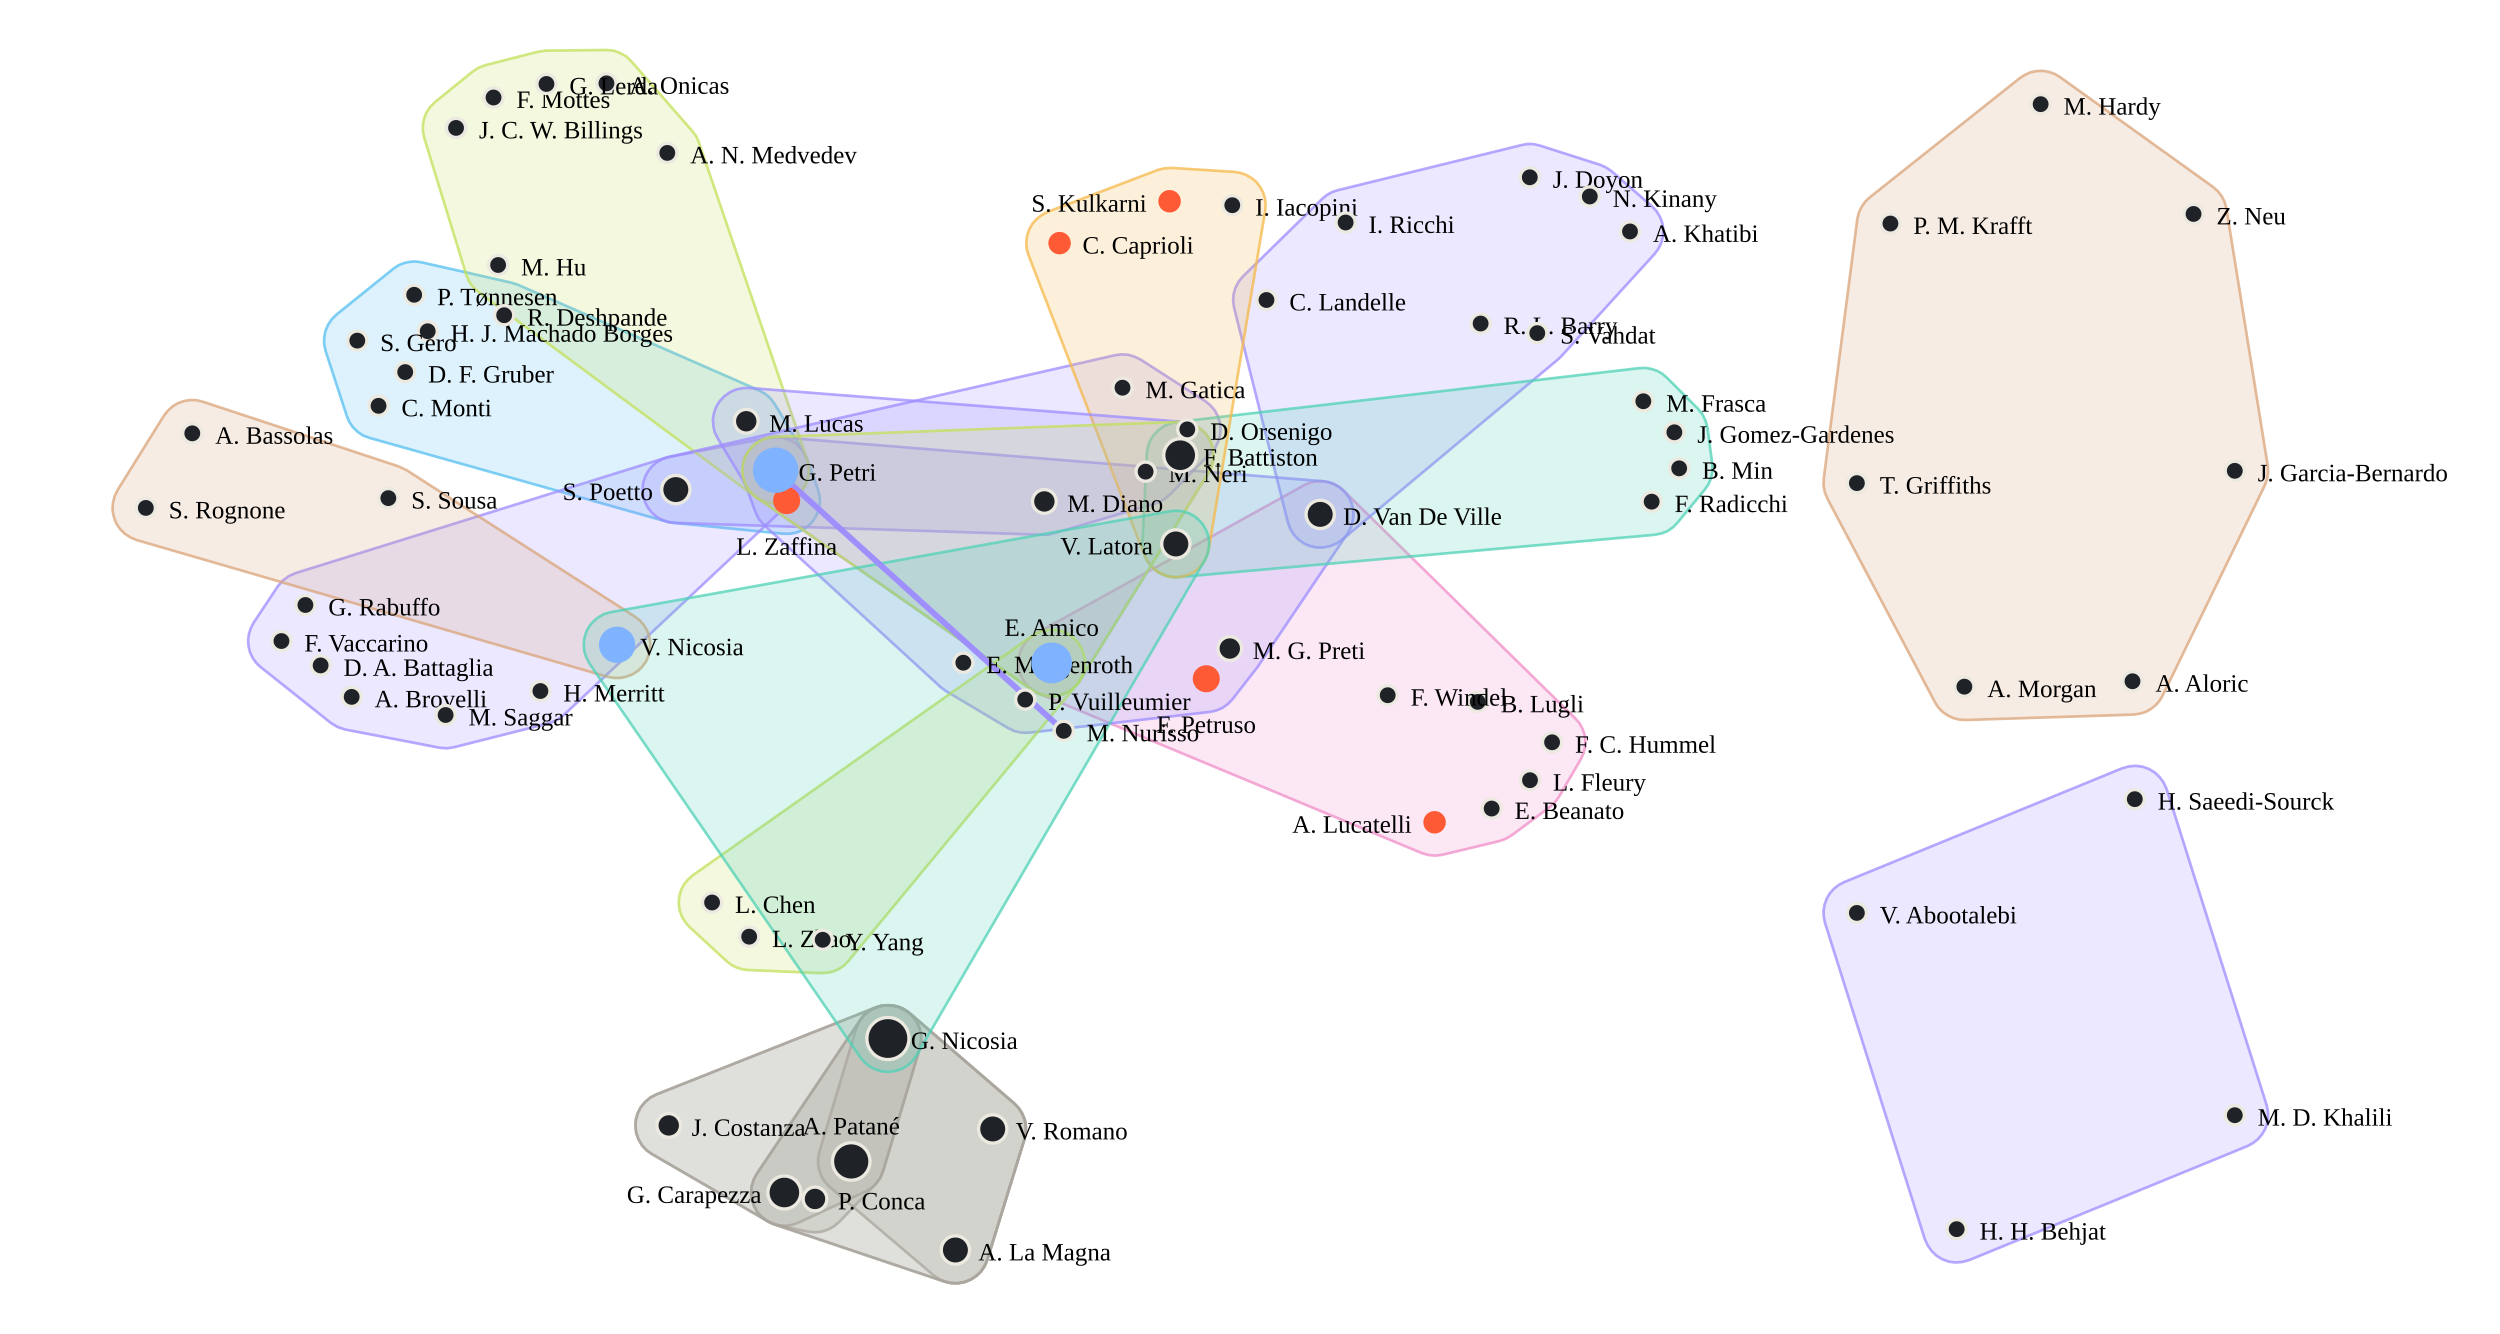
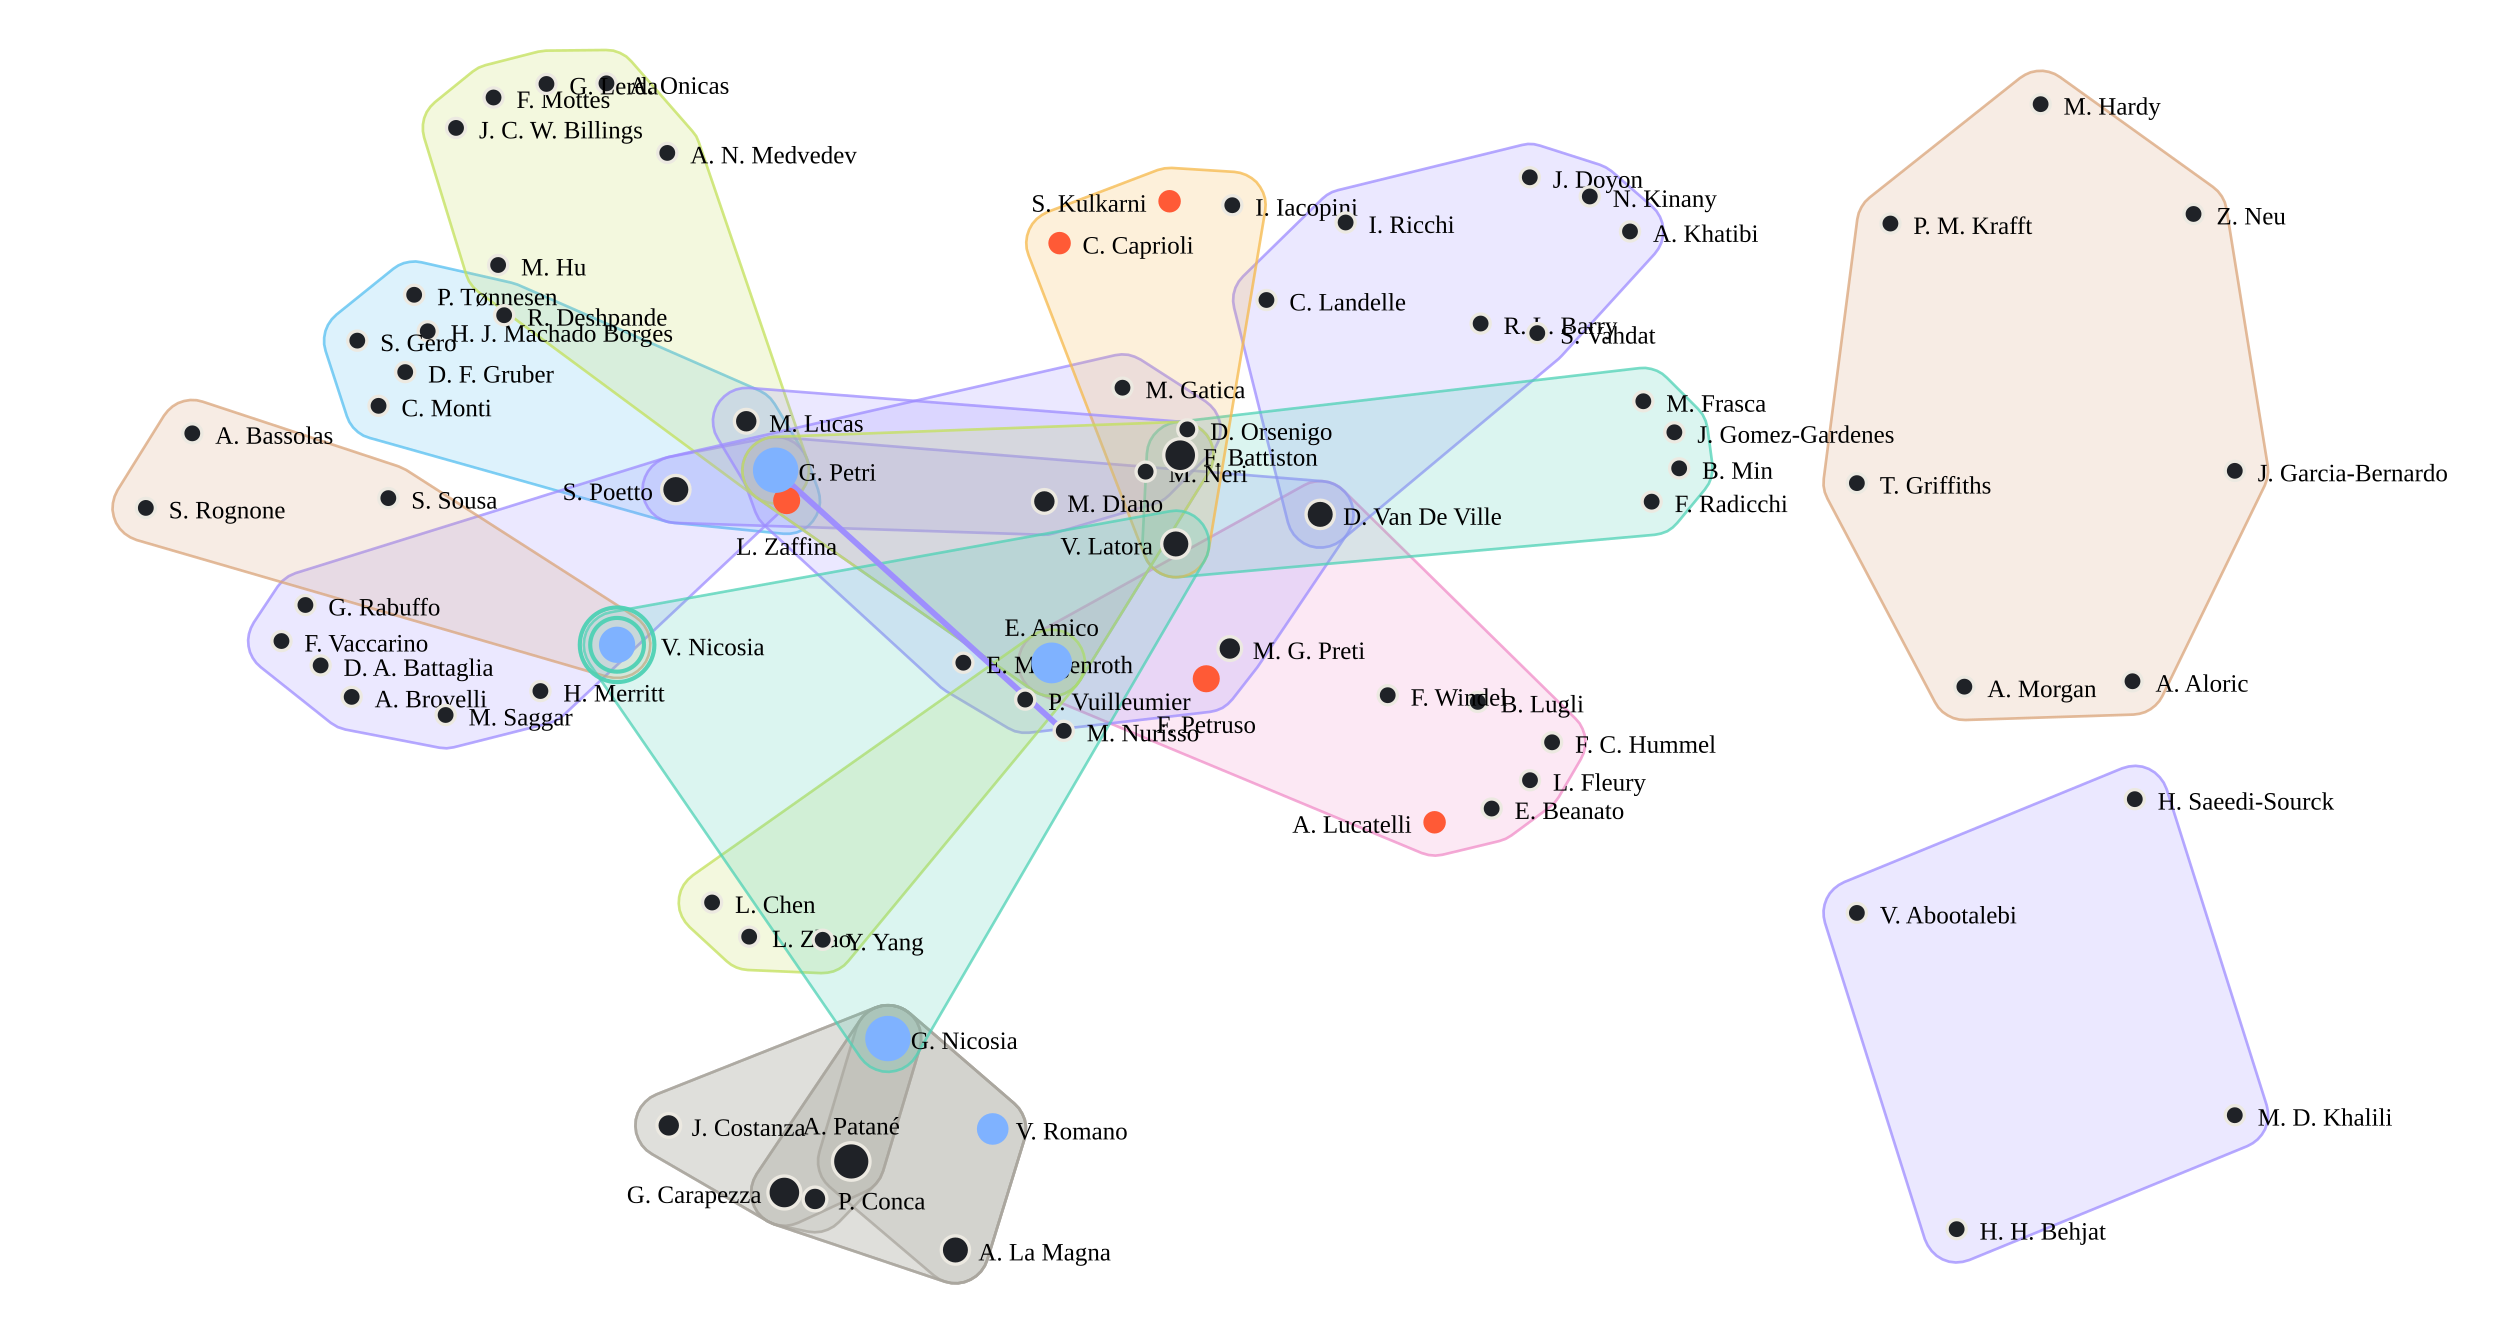
<svg class="hg" viewBox="0 0 1200 640" role="group" aria-label="Co-authorship hypergraph" focusable="false">
  <path class="hg-edge" data-w="0" d="M202.3 125.9 L199.5 125.5 L196.6 125.7 L193.8 126.3 L191.2 127.4 L188.8 129.0 L161.5 151.0 L159.2 153.3 L157.4 156.0 L156.2 158.9 L155.6 162.1 L155.6 165.3 L156.3 168.5 L166.5 199.8 L167.7 202.6 L169.5 205.2 L171.8 207.4 L174.4 209.1 L177.4 210.2 L320.1 250.4 L322.8 250.9 L376.0 256.2 L379.2 256.2 L382.4 255.6 L385.4 254.3 L388.0 252.5 L390.2 250.1 L391.9 247.4 L393.1 244.4 L393.6 241.2 L393.4 238.0 L392.6 234.8 L387.3 220.2 L386.0 217.5 L371.9 194.0 L369.9 191.3 L367.5 189.2 L364.6 187.5 L248.4 136.6 L245.5 135.7 L202.3 125.9 Z" fill="#55BFF0" fill-opacity="0.2" stroke="#55BFF0" stroke-opacity="0.75" stroke-width="1.3" stroke-linejoin="round" />
  <path class="hg-edge" data-w="1" d="M644.9 235.5 L642.7 233.6 L640.1 232.2 L637.3 231.3 L634.4 230.9 L631.5 231.1 L628.6 231.7 L626.0 232.9 L497.1 304.2 L494.4 306.1 L492.1 308.4 L490.4 311.2 L489.3 314.2 L488.8 317.5 L489.0 320.7 L489.8 323.9 L491.3 326.8 L493.3 329.3 L495.8 331.4 L498.7 333.0 L682.5 409.5 L685.7 410.4 L689.0 410.7 L692.3 410.3 L719.7 403.7 L722.8 402.6 L725.5 401.0 L743.9 387.4 L746.3 385.2 L748.2 382.6 L758.8 364.4 L760.1 361.6 L760.8 358.7 L761.0 355.7 L760.6 352.7 L759.6 349.8 L758.2 347.2 L756.2 344.9 L644.9 235.5 Z" fill="#F08DC8" fill-opacity="0.2" stroke="#F08DC8" stroke-opacity="0.75" stroke-width="1.3" stroke-linejoin="round" />
  <path class="hg-edge" data-w="2" d="M373.6 209.8 L370.4 209.8 L367.3 210.5 L364.4 211.8 L361.8 213.7 L359.6 216.0 L357.9 218.7 L356.8 221.7 L356.3 224.9 L356.5 228.1 L357.3 231.2 L362.6 245.8 L364.3 249.2 L366.8 252.1 L451.6 329.9 L454.2 331.8 L483.9 349.5 L487.1 351.0 L490.5 351.7 L493.9 351.7 L580.8 341.7 L583.9 341.0 L586.8 339.8 L589.4 337.9 L591.6 335.6 L602.9 321.1 L603.6 320.2 L647.0 255.8 L648.4 253.2 L649.3 250.3 L649.7 247.3 L649.5 244.3 L648.7 241.4 L647.4 238.6 L645.6 236.2 L643.4 234.2 L640.8 232.6 L638.0 231.5 L635.0 231.0 L373.6 209.8 Z" fill="#9D8CFF" fill-opacity="0.2" stroke="#9D8CFF" stroke-opacity="0.75" stroke-width="1.3" stroke-linejoin="round" />
  <path class="hg-edge" data-w="3" d="M739.2 69.9 L736.3 69.2 L733.4 69.1 L730.5 69.6 L642.1 91.3 L639.4 92.2 L636.9 93.6 L634.7 95.4 L596.7 132.6 L594.6 135.1 L593.0 138.1 L592.1 141.3 L591.9 144.6 L592.4 147.9 L618.2 250.8 L619.3 253.8 L621.0 256.6 L623.2 258.9 L625.8 260.8 L628.7 262.1 L631.9 262.8 L635.1 262.8 L638.3 262.2 L641.3 261.0 L644.0 259.2 L748.2 172.2 L749.7 170.7 L794.2 121.9 L796.1 119.3 L797.5 116.4 L798.2 113.4 L798.4 110.2 L797.9 107.0 L796.8 104.1 L795.1 101.3 L792.9 99.0 L773.6 82.2 L770.9 80.4 L768.0 79.1 L739.2 69.9 Z" fill="#9D8CFF" fill-opacity="0.2" stroke="#9D8CFF" stroke-opacity="0.75" stroke-width="1.3" stroke-linejoin="round" />
  <path class="hg-edge" data-w="4" d="M383.3 237.4 L385.3 235.0 L386.9 232.2 L387.9 229.2 L388.3 226.1 L388.1 222.9 L387.2 219.9 L385.8 217.0 L383.8 214.6 L381.4 212.5 L378.6 211.0 L375.6 210.0 L372.4 209.7 L369.3 210.0 L321.4 219.3 L319.6 219.7 L141.8 275.1 L138.5 276.6 L135.6 278.8 L133.3 281.5 L121.8 298.8 L120.4 301.5 L119.5 304.3 L119.1 307.2 L119.3 310.2 L120.0 313.1 L121.3 315.8 L123.0 318.2 L125.1 320.2 L158.8 347.0 L162.1 349.0 L165.8 350.2 L210.9 358.9 L214.4 359.2 L217.8 358.7 L263.3 347.2 L265.9 346.3 L268.2 345.0 L270.4 343.4 L383.3 237.4 Z" fill="#9D8CFF" fill-opacity="0.2" stroke="#9D8CFF" stroke-opacity="0.75" stroke-width="1.3" stroke-linejoin="round" />
  <path class="hg-edge" data-w="5" d="M988.8 37.0 L986.3 35.5 L983.5 34.5 L980.6 34.0 L977.6 34.1 L974.7 34.7 L972.0 35.9 L969.5 37.5 L897.4 94.8 L895.2 96.9 L893.5 99.4 L892.2 102.2 L891.5 105.2 L875.4 229.8 L875.3 233.1 L875.9 236.3 L877.2 239.4 L928.8 337.1 L930.4 339.6 L932.4 341.7 L934.9 343.4 L937.6 344.7 L940.4 345.4 L943.4 345.6 L1024.1 343.0 L1027.0 342.6 L1029.7 341.8 L1032.3 340.4 L1034.6 338.6 L1036.5 336.5 L1038.0 334.0 L1087.1 233.0 L1088.2 229.9 L1088.7 226.7 L1088.5 223.5 L1068.7 100.2 L1067.9 97.1 L1066.5 94.3 L1064.6 91.8 L1062.2 89.7 L988.8 37.0 Z" fill="#D9A47A" fill-opacity="0.2" stroke="#D9A47A" stroke-opacity="0.75" stroke-width="1.3" stroke-linejoin="round" />
  <path class="hg-edge" data-w="6" d="M303.1 29.5 L300.6 27.1 L297.6 25.4 L294.4 24.3 L290.9 24.0 L262.1 24.3 L258.3 24.8 L232.9 31.3 L229.7 32.5 L226.8 34.4 L208.8 49.0 L206.6 51.2 L204.8 53.8 L203.6 56.7 L203.0 59.8 L203.0 63.0 L203.6 66.1 L223.8 131.9 L225.1 135.0 L227.1 137.8 L229.6 140.1 L362.8 238.6 L365.5 240.2 L368.4 241.2 L371.5 241.7 L374.6 241.5 L377.6 240.8 L380.4 239.5 L383.0 237.6 L385.1 235.3 L386.7 232.7 L387.8 229.8 L388.3 226.7 L388.2 223.6 L387.4 220.5 L335.4 68.2 L334.2 65.4 L332.3 62.9 L303.1 29.5 Z" fill="#C3E05A" fill-opacity="0.2" stroke="#C3E05A" stroke-opacity="0.75" stroke-width="1.3" stroke-linejoin="round" />
  <path class="hg-edge" data-w="7" d="M547.5 172.6 L544.6 171.2 L541.6 170.3 L538.4 170.1 L535.2 170.5 L320.8 219.4 L317.9 220.4 L315.2 221.9 L312.9 223.9 L311.0 226.3 L309.6 229.0 L308.7 231.9 L308.4 235.0 L308.7 238.1 L309.6 241.0 L311.0 243.7 L312.9 246.1 L315.2 248.1 L317.9 249.6 L320.8 250.6 L323.9 251.0 L500.8 256.7 L503.3 256.6 L505.8 256.0 L554.4 241.7 L556.9 240.8 L559.2 239.4 L561.3 237.6 L581.3 217.3 L583.3 214.9 L584.7 212.1 L585.6 209.1 L585.9 205.9 L585.6 202.8 L584.6 199.8 L583.1 197.0 L581.0 194.6 L578.6 192.6 L547.5 172.6 Z" fill="#9D8CFF" fill-opacity="0.2" stroke="#9D8CFF" stroke-opacity="0.75" stroke-width="1.3" stroke-linejoin="round" />
  <path class="hg-edge" data-w="8" d="M800.1 181.3 L797.9 179.4 L795.4 178.0 L792.7 177.1 L789.8 176.6 L786.9 176.7 L564.6 202.6 L561.5 203.3 L558.6 204.6 L556.0 206.5 L553.8 208.8 L552.1 211.5 L551.0 214.5 L550.5 217.7 L548.4 260.3 L548.6 263.3 L549.3 266.3 L550.5 269.1 L552.3 271.5 L554.5 273.6 L557.0 275.3 L559.8 276.4 L562.8 277.0 L565.8 277.0 L794.2 256.7 L797.3 256.1 L800.3 255.0 L802.9 253.2 L805.1 251.0 L818.3 235.0 L820.2 232.2 L821.4 229.2 L822.0 226.0 L821.9 222.7 L819.6 205.4 L818.7 202.0 L817.2 198.9 L815.0 196.2 L800.1 181.3 Z" fill="#4FD1B5" fill-opacity="0.2" stroke="#4FD1B5" stroke-opacity="0.75" stroke-width="1.3" stroke-linejoin="round" />
  <path class="hg-edge" data-w="9" d="M436.7 486.4 L434.2 484.6 L431.5 483.4 L428.6 482.7 L425.6 482.5 L422.6 482.9 L419.7 483.9 L417.1 485.3 L414.8 487.2 L412.9 489.6 L363.2 563.5 L361.7 566.4 L360.8 569.5 L360.5 572.7 L360.9 576.0 L362.0 579.1 L363.6 581.9 L365.8 584.3 L368.4 586.2 L371.4 587.6 L453.5 615.2 L456.6 615.9 L459.8 616.0 L462.9 615.4 L465.9 614.2 L468.6 612.5 L470.9 610.3 L472.7 607.6 L473.9 604.7 L491.8 546.6 L492.4 543.6 L492.4 540.5 L491.9 537.5 L490.7 534.6 L489.1 532.0 L487.0 529.8 L436.7 486.4 Z" fill="#A9A69E" fill-opacity="0.2" stroke="#A9A69E" stroke-opacity="0.75" stroke-width="1.3" stroke-linejoin="round" />
  <path class="hg-edge" data-w="10" d="M562.4 80.6 L559.0 80.8 L555.7 81.6 L502.9 101.7 L500.1 103.2 L497.6 105.1 L495.5 107.5 L494.0 110.2 L493.0 113.2 L492.6 116.3 L492.8 119.4 L493.7 122.5 L549.5 266.9 L550.9 269.7 L552.9 272.2 L555.4 274.3 L558.2 275.8 L561.2 276.8 L564.4 277.1 L567.6 276.8 L570.7 275.8 L573.5 274.3 L575.9 272.2 L577.9 269.7 L579.3 266.8 L580.2 263.7 L607.3 101.1 L607.5 98.2 L607.2 95.2 L606.3 92.4 L604.9 89.8 L603.1 87.4 L600.8 85.5 L598.2 84.0 L595.4 83.0 L592.5 82.5 L562.4 80.6 Z" fill="#F5B84A" fill-opacity="0.2" stroke="#F5B84A" stroke-opacity="0.75" stroke-width="1.3" stroke-linejoin="round" />
  <path class="hg-edge" data-w="11" d="M441.5 503.1 L442.1 499.9 L442.1 496.6 L441.4 493.5 L440.1 490.5 L438.2 487.9 L435.8 485.7 L433.0 484.0 L429.9 482.9 L426.7 482.5 L423.4 482.7 L420.3 483.6 L315.1 525.3 L312.2 526.8 L309.7 528.9 L307.6 531.4 L306.1 534.3 L305.2 537.4 L305.0 540.6 L305.4 543.9 L306.5 546.9 L308.1 549.7 L310.3 552.1 L313.0 554.0 L368.5 586.2 L370.8 587.3 L373.2 588.1 L387.9 591.2 L391.1 591.5 L394.3 591.2 L397.4 590.2 L400.2 588.7 L402.7 586.6 L420.1 568.6 L422.4 565.6 L423.9 562.1 L441.5 503.1 Z" fill="#A9A69E" fill-opacity="0.2" stroke="#A9A69E" stroke-opacity="0.75" stroke-width="1.3" stroke-linejoin="round" />
  <path class="hg-edge" data-w="12" d="M436.7 486.4 L434.2 484.6 L431.5 483.4 L428.6 482.7 L425.6 482.5 L422.6 482.9 L419.7 483.9 L417.1 485.3 L414.8 487.2 L412.9 489.6 L363.2 563.5 L361.7 566.4 L360.8 569.5 L360.5 572.7 L360.9 576.0 L362.0 579.1 L363.6 581.9 L365.8 584.3 L368.4 586.2 L371.4 587.6 L453.5 615.2 L456.6 615.9 L459.8 616.0 L462.9 615.4 L465.9 614.2 L468.6 612.5 L470.9 610.3 L472.7 607.6 L473.9 604.7 L491.8 546.6 L492.4 543.6 L492.4 540.5 L491.9 537.5 L490.7 534.6 L489.1 532.0 L487.0 529.8 L436.7 486.4 Z" fill="#A9A69E" fill-opacity="0.2" stroke="#A9A69E" stroke-opacity="0.75" stroke-width="1.3" stroke-linejoin="round" />
  <path class="hg-edge" data-w="13" d="M1040.0 378.8 L1038.6 375.7 L1036.7 373.1 L1034.3 370.8 L1031.5 369.1 L1028.4 368.0 L1025.1 367.6 L1021.8 367.9 L1018.6 368.8 L885.2 423.4 L882.6 424.8 L880.3 426.6 L878.3 428.8 L876.8 431.4 L875.8 434.2 L875.3 437.1 L875.4 440.1 L876.0 443.0 L923.9 594.8 L925.3 597.8 L927.2 600.5 L929.6 602.8 L932.4 604.5 L935.5 605.6 L938.8 606.0 L942.1 605.7 L945.3 604.8 L1078.8 550.1 L1081.4 548.7 L1083.7 546.9 L1085.7 544.6 L1087.2 542.1 L1088.2 539.3 L1088.7 536.3 L1088.6 533.4 L1088.0 530.5 L1040.0 378.8 Z" fill="#9D8CFF" fill-opacity="0.2" stroke="#9D8CFF" stroke-opacity="0.75" stroke-width="1.3" stroke-linejoin="round" />
  <path class="hg-edge" data-w="14" d="M359.4 186.2 L356.3 186.3 L353.2 187.0 L350.3 188.3 L347.7 190.2 L345.5 192.5 L343.8 195.2 L342.7 198.2 L342.2 201.3 L342.4 204.5 L343.1 207.6 L344.5 210.4 L358.6 233.9 L360.6 236.6 L363.1 238.8 L495.6 331.3 L498.5 332.9 L501.6 333.9 L504.8 334.2 L508.0 333.9 L511.1 332.9 L514.0 331.3 L516.4 329.2 L518.4 326.6 L580.1 226.9 L581.5 224.0 L582.3 220.8 L582.5 217.5 L581.9 214.3 L580.8 211.3 L579.0 208.5 L576.7 206.2 L574.0 204.4 L571.0 203.1 L567.7 202.5 L359.4 186.2 Z" fill="#9D8CFF" fill-opacity="0.2" stroke="#9D8CFF" stroke-opacity="0.75" stroke-width="1.3" stroke-linejoin="round" />
  <path class="hg-edge" data-w="15" d="M517.1 328.4 L518.8 325.9 L520.0 323.0 L520.7 320.0 L520.8 317.0 L520.2 314.0 L519.1 311.1 L517.5 308.5 L515.4 306.3 L513.0 304.4 L510.2 303.1 L507.2 302.4 L504.2 302.2 L501.1 302.6 L498.2 303.6 L495.6 305.1 L332.6 420.1 L330.2 422.2 L328.2 424.7 L326.8 427.5 L326.0 430.6 L325.8 433.7 L326.2 436.9 L327.3 439.9 L328.9 442.6 L331.0 445.0 L348.8 461.4 L351.0 463.1 L353.5 464.4 L356.1 465.2 L358.9 465.6 L394.2 467.1 L397.2 466.9 L400.0 466.3 L402.7 465.1 L405.2 463.4 L407.2 461.3 L517.1 328.4 Z" fill="#C3E05A" fill-opacity="0.2" stroke="#C3E05A" stroke-opacity="0.75" stroke-width="1.3" stroke-linejoin="round" />
  <path class="hg-edge" data-w="16" d="M97.3 192.8 L94.4 192.1 L91.3 192.0 L88.3 192.5 L85.4 193.5 L82.8 195.1 L80.6 197.1 L78.7 199.5 L56.4 235.3 L55.0 238.3 L54.2 241.5 L54.0 244.7 L54.6 248.0 L55.7 251.0 L57.5 253.8 L59.8 256.1 L62.5 257.9 L65.5 259.2 L291.7 324.9 L294.7 325.4 L297.8 325.4 L300.7 324.8 L303.6 323.7 L306.1 322.1 L308.3 320.0 L310.1 317.5 L311.3 314.7 L312.0 311.7 L312.2 308.7 L311.7 305.7 L310.7 302.8 L309.2 300.2 L307.2 297.9 L304.8 296.0 L195.0 225.6 L191.4 223.9 L97.3 192.8 Z" fill="#D9A47A" fill-opacity="0.2" stroke="#D9A47A" stroke-opacity="0.75" stroke-width="1.3" stroke-linejoin="round" />
  <path class="hg-edge" data-w="17" d="M436.7 486.4 L434.0 484.6 L431.1 483.3 L428.0 482.6 L424.8 482.6 L421.7 483.1 L418.8 484.3 L416.1 486.1 L413.8 488.3 L412.1 491.0 L410.9 493.9 L393.3 552.9 L392.7 555.9 L392.7 559.0 L393.3 562.0 L394.4 564.9 L396.1 567.5 L398.2 569.7 L448.2 612.2 L450.8 614.0 L453.7 615.2 L456.8 615.9 L460.0 615.9 L463.1 615.4 L466.0 614.2 L468.6 612.5 L470.9 610.2 L472.7 607.6 L473.9 604.7 L491.8 546.6 L492.4 543.6 L492.4 540.5 L491.9 537.5 L490.7 534.6 L489.1 532.0 L487.0 529.8 L436.7 486.4 Z" fill="#A9A69E" fill-opacity="0.2" stroke="#A9A69E" stroke-opacity="0.75" stroke-width="1.3" stroke-linejoin="round" />
  <path class="hg-edge" data-w="18" d="M441.5 503.1 L442.1 499.9 L442.1 496.6 L441.4 493.5 L440.1 490.5 L438.2 487.9 L435.8 485.7 L433.0 484.0 L429.9 482.9 L426.7 482.5 L423.4 482.7 L420.3 483.6 L315.1 525.3 L312.2 526.8 L309.7 528.9 L307.6 531.4 L306.1 534.3 L305.2 537.4 L305.0 540.6 L305.4 543.9 L306.5 546.9 L308.1 549.7 L310.3 552.1 L313.0 554.0 L368.5 586.2 L371.3 587.5 L374.2 588.2 L377.3 588.4 L380.3 587.9 L383.2 586.9 L415.3 572.0 L418.2 570.3 L420.7 568.0 L422.6 565.2 L423.9 562.1 L441.5 503.1 Z" fill="#A9A69E" fill-opacity="0.2" stroke="#A9A69E" stroke-opacity="0.75" stroke-width="1.3" stroke-linejoin="round" />
  <path class="hg-edge" data-w="19" d="M580.1 226.9 L581.5 224.1 L582.3 221.1 L582.5 217.9 L582.1 214.8 L581.1 211.9 L579.5 209.1 L577.4 206.8 L574.9 204.9 L572.1 203.5 L569.0 202.7 L565.9 202.5 L371.7 209.7 L368.7 210.1 L365.8 211.1 L363.1 212.6 L360.8 214.6 L358.9 217.0 L357.5 219.7 L356.6 222.7 L356.3 225.7 L356.6 228.8 L357.5 231.7 L358.9 234.4 L360.8 236.8 L363.1 238.8 L495.6 331.3 L498.5 332.9 L501.6 333.9 L504.8 334.2 L508.0 333.9 L511.1 332.9 L514.0 331.3 L516.4 329.2 L518.4 326.6 L580.1 226.9 Z" fill="#C3E05A" fill-opacity="0.2" stroke="#C3E05A" stroke-opacity="0.75" stroke-width="1.3" stroke-linejoin="round" />
  <path class="hg-edge" data-w="20" d="M578.2 269.1 L579.5 266.4 L580.2 263.5 L580.4 260.4 L580.0 257.4 L579.0 254.6 L577.5 251.9 L575.5 249.6 L573.2 247.7 L570.5 246.3 L567.6 245.4 L564.6 245.1 L561.6 245.4 L293.4 293.8 L290.3 294.6 L287.5 296.1 L285.0 298.1 L282.9 300.5 L281.4 303.3 L280.5 306.4 L280.2 309.6 L280.5 312.7 L281.5 315.8 L283.0 318.6 L413.0 507.6 L415.1 510.0 L417.6 512.0 L420.5 513.4 L423.6 514.3 L426.8 514.5 L430.0 514.0 L433.0 513.0 L435.8 511.3 L438.1 509.2 L440.0 506.5 L578.2 269.1 Z" fill="#4FD1B5" fill-opacity="0.2" stroke="#4FD1B5" stroke-opacity="0.75" stroke-width="1.3" stroke-linejoin="round" />
  <line class="hg-edge hg-dyad" data-w="21" x1="372.3" y1="225.7" x2="510.6" y2="350.8" stroke="#9D8CFF" stroke-opacity="0.95" stroke-width="2.8" stroke-linecap="round" />
+   <circle class="hg-edge hg-solo" data-w="22" cx="296.2" cy="309.5" r="12.9" fill="none" stroke="#4FD1B5" stroke-opacity="0.95" stroke-width="2" />
+   <circle class="hg-edge hg-solo" data-w="22" cx="296.2" cy="309.5" r="17.9" fill="none" stroke="#4FD1B5" stroke-opacity="0.95" stroke-width="2" />
  <g class="hg-node" data-name="A. Aloric" data-w="5" tabindex="0" role="button" aria-label="A. Aloric, 1 joint work">
    <circle cx="1023.6" cy="327.0" r="4.6" fill="#1F2227" stroke="#ECE9E1" stroke-width="1.6" />
    <text class="hg-label" x="1034.6" y="332.0" text-anchor="start">A. Aloric</text>
  </g>
  <g class="hg-node" data-name="A. Bassolas" data-w="16" tabindex="0" role="button" aria-label="A. Bassolas, 1 joint work">
    <circle cx="92.3" cy="208.0" r="4.6" fill="#1F2227" stroke="#ECE9E1" stroke-width="1.6" />
    <text class="hg-label" x="103.3" y="213.0" text-anchor="start">A. Bassolas</text>
  </g>
  <g class="hg-node" data-name="A. Brovelli" data-w="4" tabindex="0" role="button" aria-label="A. Brovelli, 1 joint work">
    <circle cx="168.8" cy="334.5" r="4.6" fill="#1F2227" stroke="#ECE9E1" stroke-width="1.6" />
    <text class="hg-label" x="179.8" y="339.5" text-anchor="start">A. Brovelli</text>
  </g>
  <g class="hg-node" data-name="A. Khatibi" data-w="3" tabindex="0" role="button" aria-label="A. Khatibi, 1 joint work">
    <circle cx="782.4" cy="111.1" r="4.6" fill="#1F2227" stroke="#ECE9E1" stroke-width="1.6" />
    <text class="hg-label" x="793.4" y="116.1" text-anchor="start">A. Khatibi</text>
  </g>
  <g class="hg-node is-key" data-name="A. Lucatelli" data-w="1" tabindex="0" role="button" aria-label="A. Lucatelli, 1 joint work">
    <circle cx="688.6" cy="394.7" r="4.6" fill="#FF5A36" stroke="#FF5A36" stroke-width="1.6" />
    <text class="hg-label" x="677.6" y="399.7" text-anchor="end">A. Lucatelli</text>
  </g>
  <g class="hg-node" data-name="A. Morgan" data-w="5" tabindex="0" role="button" aria-label="A. Morgan, 1 joint work">
    <circle cx="942.9" cy="329.6" r="4.6" fill="#1F2227" stroke="#ECE9E1" stroke-width="1.6" />
    <text class="hg-label" x="953.9" y="334.6" text-anchor="start">A. Morgan</text>
  </g>
  <g class="hg-node" data-name="A. N. Medvedev" data-w="6" tabindex="0" role="button" aria-label="A. N. Medvedev, 1 joint work">
    <circle cx="320.3" cy="73.4" r="4.6" fill="#1F2227" stroke="#ECE9E1" stroke-width="1.6" />
    <text class="hg-label" x="331.3" y="78.4" text-anchor="start">A. N. Medvedev</text>
  </g>
  <g class="hg-node" data-name="A. Onicas" data-w="6" tabindex="0" role="button" aria-label="A. Onicas, 1 joint work">
    <circle cx="291.1" cy="40.0" r="4.6" fill="#1F2227" stroke="#ECE9E1" stroke-width="1.6" />
    <text class="hg-label" x="302.1" y="45.0" text-anchor="start">A. Onicas</text>
  </g>
  <g class="hg-node" data-name="B. Lugli" data-w="1" tabindex="0" role="button" aria-label="B. Lugli, 1 joint work">
    <circle cx="709.3" cy="336.9" r="4.6" fill="#1F2227" stroke="#ECE9E1" stroke-width="1.6" />
    <text class="hg-label" x="720.3" y="341.9" text-anchor="start">B. Lugli</text>
  </g>
  <g class="hg-node" data-name="B. Min" data-w="8" tabindex="0" role="button" aria-label="B. Min, 1 joint work">
    <circle cx="806.0" cy="224.8" r="4.6" fill="#1F2227" stroke="#ECE9E1" stroke-width="1.6" />
    <text class="hg-label" x="817.0" y="229.8" text-anchor="start">B. Min</text>
  </g>
  <g class="hg-node is-key" data-name="C. Caprioli" data-w="10" tabindex="0" role="button" aria-label="C. Caprioli, 1 joint work">
    <circle cx="508.6" cy="116.7" r="4.6" fill="#FF5A36" stroke="#FF5A36" stroke-width="1.6" />
    <text class="hg-label" x="519.6" y="121.7" text-anchor="start">C. Caprioli</text>
  </g>
  <g class="hg-node" data-name="C. Landelle" data-w="3" tabindex="0" role="button" aria-label="C. Landelle, 1 joint work">
    <circle cx="607.9" cy="144.0" r="4.6" fill="#1F2227" stroke="#ECE9E1" stroke-width="1.6" />
    <text class="hg-label" x="618.9" y="149.0" text-anchor="start">C. Landelle</text>
  </g>
  <g class="hg-node" data-name="C. Monti" data-w="0" tabindex="0" role="button" aria-label="C. Monti, 1 joint work">
    <circle cx="181.7" cy="194.8" r="4.6" fill="#1F2227" stroke="#ECE9E1" stroke-width="1.6" />
    <text class="hg-label" x="192.7" y="199.8" text-anchor="start">C. Monti</text>
  </g>
  <g class="hg-node" data-name="D. A. Battaglia" data-w="4" tabindex="0" role="button" aria-label="D. A. Battaglia, 1 joint work">
    <circle cx="153.9" cy="319.4" r="4.6" fill="#1F2227" stroke="#ECE9E1" stroke-width="1.6" />
    <text class="hg-label" x="164.9" y="324.4" text-anchor="start">D. A. Battaglia</text>
  </g>
  <g class="hg-node" data-name="D. F. Gruber" data-w="0" tabindex="0" role="button" aria-label="D. F. Gruber, 1 joint work">
    <circle cx="194.5" cy="178.6" r="4.6" fill="#1F2227" stroke="#ECE9E1" stroke-width="1.6" />
    <text class="hg-label" x="205.5" y="183.6" text-anchor="start">D. F. Gruber</text>
  </g>
  <g class="hg-node" data-name="D. Orsenigo" data-w="7" tabindex="0" role="button" aria-label="D. Orsenigo, 1 joint work">
    <circle cx="569.9" cy="206.1" r="4.6" fill="#1F2227" stroke="#ECE9E1" stroke-width="1.6" />
    <text class="hg-label" x="580.9" y="211.1" text-anchor="start">D. Orsenigo</text>
  </g>
  <g class="hg-node" data-name="E. Beanato" data-w="1" tabindex="0" role="button" aria-label="E. Beanato, 1 joint work">
    <circle cx="716.0" cy="388.1" r="4.6" fill="#1F2227" stroke="#ECE9E1" stroke-width="1.6" />
    <text class="hg-label" x="727.0" y="393.1" text-anchor="start">E. Beanato</text>
  </g>
  <g class="hg-node" data-name="E. Morgenroth" data-w="2" tabindex="0" role="button" aria-label="E. Morgenroth, 1 joint work">
    <circle cx="462.4" cy="318.1" r="4.6" fill="#1F2227" stroke="#ECE9E1" stroke-width="1.6" />
    <text class="hg-label" x="473.4" y="323.1" text-anchor="start">E. Morgenroth</text>
  </g>
  <g class="hg-node" data-name="F. C. Hummel" data-w="1" tabindex="0" role="button" aria-label="F. C. Hummel, 1 joint work">
    <circle cx="745.0" cy="356.3" r="4.6" fill="#1F2227" stroke="#ECE9E1" stroke-width="1.6" />
    <text class="hg-label" x="756.0" y="361.3" text-anchor="start">F. C. Hummel</text>
  </g>
  <g class="hg-node" data-name="F. Mottes" data-w="6" tabindex="0" role="button" aria-label="F. Mottes, 1 joint work">
    <circle cx="236.9" cy="46.8" r="4.6" fill="#1F2227" stroke="#ECE9E1" stroke-width="1.6" />
    <text class="hg-label" x="247.9" y="51.8" text-anchor="start">F. Mottes</text>
  </g>
  <g class="hg-node" data-name="F. Radicchi" data-w="8" tabindex="0" role="button" aria-label="F. Radicchi, 1 joint work">
    <circle cx="792.8" cy="240.8" r="4.6" fill="#1F2227" stroke="#ECE9E1" stroke-width="1.6" />
    <text class="hg-label" x="803.8" y="245.8" text-anchor="start">F. Radicchi</text>
  </g>
  <g class="hg-node" data-name="F. Vaccarino" data-w="4" tabindex="0" role="button" aria-label="F. Vaccarino, 1 joint work">
    <circle cx="135.1" cy="307.7" r="4.6" fill="#1F2227" stroke="#ECE9E1" stroke-width="1.6" />
    <text class="hg-label" x="146.1" y="312.7" text-anchor="start">F. Vaccarino</text>
  </g>
  <g class="hg-node" data-name="F. Windel" data-w="1" tabindex="0" role="button" aria-label="F. Windel, 1 joint work">
    <circle cx="666.1" cy="333.7" r="4.6" fill="#1F2227" stroke="#ECE9E1" stroke-width="1.6" />
    <text class="hg-label" x="677.1" y="338.7" text-anchor="start">F. Windel</text>
  </g>
  <g class="hg-node" data-name="G. Lerda" data-w="6" tabindex="0" role="button" aria-label="G. Lerda, 1 joint work">
    <circle cx="262.3" cy="40.3" r="4.6" fill="#1F2227" stroke="#ECE9E1" stroke-width="1.6" />
    <text class="hg-label" x="273.3" y="45.3" text-anchor="start">G. Lerda</text>
  </g>
  <g class="hg-node" data-name="G. Rabuffo" data-w="4" tabindex="0" role="button" aria-label="G. Rabuffo, 1 joint work">
    <circle cx="146.6" cy="290.4" r="4.6" fill="#1F2227" stroke="#ECE9E1" stroke-width="1.6" />
    <text class="hg-label" x="157.6" y="295.4" text-anchor="start">G. Rabuffo</text>
  </g>
  <g class="hg-node" data-name="H. H. Behjat" data-w="13" tabindex="0" role="button" aria-label="H. H. Behjat, 1 joint work">
    <circle cx="939.2" cy="590.0" r="4.6" fill="#1F2227" stroke="#ECE9E1" stroke-width="1.6" />
    <text class="hg-label" x="950.2" y="595.0" text-anchor="start">H. H. Behjat</text>
  </g>
  <g class="hg-node" data-name="H. J. Machado Borges" data-w="0" tabindex="0" role="button" aria-label="H. J. Machado Borges, 1 joint work">
    <circle cx="205.3" cy="159.0" r="4.6" fill="#1F2227" stroke="#ECE9E1" stroke-width="1.6" />
    <text class="hg-label" x="216.3" y="164.0" text-anchor="start">H. J. Machado Borges</text>
  </g>
  <g class="hg-node" data-name="H. Merritt" data-w="4" tabindex="0" role="button" aria-label="H. Merritt, 1 joint work">
    <circle cx="259.4" cy="331.7" r="4.6" fill="#1F2227" stroke="#ECE9E1" stroke-width="1.6" />
    <text class="hg-label" x="270.4" y="336.7" text-anchor="start">H. Merritt</text>
  </g>
  <g class="hg-node" data-name="H. Saeedi-Sourck" data-w="13" tabindex="0" role="button" aria-label="H. Saeedi-Sourck, 1 joint work">
    <circle cx="1024.7" cy="383.6" r="4.6" fill="#1F2227" stroke="#ECE9E1" stroke-width="1.6" />
    <text class="hg-label" x="1035.7" y="388.6" text-anchor="start">H. Saeedi-Sourck</text>
  </g>
  <g class="hg-node" data-name="I. Iacopini" data-w="10" tabindex="0" role="button" aria-label="I. Iacopini, 1 joint work">
    <circle cx="591.5" cy="98.5" r="4.6" fill="#1F2227" stroke="#ECE9E1" stroke-width="1.6" />
    <text class="hg-label" x="602.5" y="103.5" text-anchor="start">I. Iacopini</text>
  </g>
  <g class="hg-node" data-name="I. Ricchi" data-w="3" tabindex="0" role="button" aria-label="I. Ricchi, 1 joint work">
    <circle cx="645.9" cy="106.8" r="4.6" fill="#1F2227" stroke="#ECE9E1" stroke-width="1.6" />
    <text class="hg-label" x="656.9" y="111.8" text-anchor="start">I. Ricchi</text>
  </g>
  <g class="hg-node" data-name="J. C. W. Billings" data-w="6" tabindex="0" role="button" aria-label="J. C. W. Billings, 1 joint work">
    <circle cx="218.9" cy="61.4" r="4.6" fill="#1F2227" stroke="#ECE9E1" stroke-width="1.6" />
    <text class="hg-label" x="229.9" y="66.4" text-anchor="start">J. C. W. Billings</text>
  </g>
  <g class="hg-node" data-name="J. Doyon" data-w="3" tabindex="0" role="button" aria-label="J. Doyon, 1 joint work">
    <circle cx="734.3" cy="85.1" r="4.6" fill="#1F2227" stroke="#ECE9E1" stroke-width="1.6" />
    <text class="hg-label" x="745.3" y="90.1" text-anchor="start">J. Doyon</text>
  </g>
  <g class="hg-node" data-name="J. Garcia-Bernardo" data-w="5" tabindex="0" role="button" aria-label="J. Garcia-Bernardo, 1 joint work">
    <circle cx="1072.7" cy="226.0" r="4.6" fill="#1F2227" stroke="#ECE9E1" stroke-width="1.6" />
    <text class="hg-label" x="1083.7" y="231.0" text-anchor="start">J. Garcia-Bernardo</text>
  </g>
  <g class="hg-node" data-name="J. Gomez-Gardenes" data-w="8" tabindex="0" role="button" aria-label="J. Gomez-Gardenes, 1 joint work">
    <circle cx="803.7" cy="207.5" r="4.6" fill="#1F2227" stroke="#ECE9E1" stroke-width="1.6" />
    <text class="hg-label" x="814.7" y="212.5" text-anchor="start">J. Gomez-Gardenes</text>
  </g>
  <g class="hg-node" data-name="L. Chen" data-w="15" tabindex="0" role="button" aria-label="L. Chen, 1 joint work">
    <circle cx="341.8" cy="433.2" r="4.6" fill="#1F2227" stroke="#ECE9E1" stroke-width="1.6" />
    <text class="hg-label" x="352.8" y="438.2" text-anchor="start">L. Chen</text>
  </g>
  <g class="hg-node" data-name="L. Fleury" data-w="1" tabindex="0" role="button" aria-label="L. Fleury, 1 joint work">
    <circle cx="734.4" cy="374.5" r="4.6" fill="#1F2227" stroke="#ECE9E1" stroke-width="1.6" />
    <text class="hg-label" x="745.4" y="379.5" text-anchor="start">L. Fleury</text>
  </g>
  <g class="hg-node" data-name="L. Zhao" data-w="15" tabindex="0" role="button" aria-label="L. Zhao, 1 joint work">
    <circle cx="359.6" cy="449.6" r="4.6" fill="#1F2227" stroke="#ECE9E1" stroke-width="1.6" />
    <text class="hg-label" x="370.6" y="454.6" text-anchor="start">L. Zhao</text>
  </g>
  <g class="hg-node" data-name="M. D. Khalili" data-w="13" tabindex="0" role="button" aria-label="M. D. Khalili, 1 joint work">
    <circle cx="1072.7" cy="535.3" r="4.6" fill="#1F2227" stroke="#ECE9E1" stroke-width="1.6" />
    <text class="hg-label" x="1083.7" y="540.3" text-anchor="start">M. D. Khalili</text>
  </g>
  <g class="hg-node" data-name="M. Frasca" data-w="8" tabindex="0" role="button" aria-label="M. Frasca, 1 joint work">
    <circle cx="788.8" cy="192.6" r="4.6" fill="#1F2227" stroke="#ECE9E1" stroke-width="1.6" />
    <text class="hg-label" x="799.8" y="197.6" text-anchor="start">M. Frasca</text>
  </g>
  <g class="hg-node" data-name="M. Gatica" data-w="7" tabindex="0" role="button" aria-label="M. Gatica, 1 joint work">
    <circle cx="538.8" cy="186.1" r="4.6" fill="#1F2227" stroke="#ECE9E1" stroke-width="1.6" />
    <text class="hg-label" x="549.8" y="191.1" text-anchor="start">M. Gatica</text>
  </g>
  <g class="hg-node" data-name="M. Hardy" data-w="5" tabindex="0" role="button" aria-label="M. Hardy, 1 joint work">
    <circle cx="979.5" cy="50.0" r="4.6" fill="#1F2227" stroke="#ECE9E1" stroke-width="1.6" />
    <text class="hg-label" x="990.5" y="55.0" text-anchor="start">M. Hardy</text>
  </g>
  <g class="hg-node" data-name="M. Hu" data-w="6" tabindex="0" role="button" aria-label="M. Hu, 1 joint work">
    <circle cx="239.1" cy="127.2" r="4.6" fill="#1F2227" stroke="#ECE9E1" stroke-width="1.6" />
    <text class="hg-label" x="250.1" y="132.2" text-anchor="start">M. Hu</text>
  </g>
  <g class="hg-node" data-name="M. Neri" data-w="7" tabindex="0" role="button" aria-label="M. Neri, 1 joint work">
    <circle cx="549.9" cy="226.4" r="4.6" fill="#1F2227" stroke="#ECE9E1" stroke-width="1.6" />
    <text class="hg-label" x="560.9" y="231.4" text-anchor="start">M. Neri</text>
  </g>
  <g class="hg-node" data-name="M. Nurisso" data-w="21" tabindex="0" role="button" aria-label="M. Nurisso, 1 joint work">
    <circle cx="510.6" cy="350.8" r="4.6" fill="#1F2227" stroke="#ECE9E1" stroke-width="1.6" />
    <text class="hg-label" x="521.6" y="355.8" text-anchor="start">M. Nurisso</text>
  </g>
  <g class="hg-node" data-name="M. Saggar" data-w="4" tabindex="0" role="button" aria-label="M. Saggar, 1 joint work">
    <circle cx="213.9" cy="343.2" r="4.6" fill="#1F2227" stroke="#ECE9E1" stroke-width="1.6" />
    <text class="hg-label" x="224.9" y="348.2" text-anchor="start">M. Saggar</text>
  </g>
  <g class="hg-node" data-name="N. Kinany" data-w="3" tabindex="0" role="button" aria-label="N. Kinany, 1 joint work">
    <circle cx="763.1" cy="94.3" r="4.6" fill="#1F2227" stroke="#ECE9E1" stroke-width="1.6" />
    <text class="hg-label" x="774.1" y="99.3" text-anchor="start">N. Kinany</text>
  </g>
  <g class="hg-node" data-name="P. M. Krafft" data-w="5" tabindex="0" role="button" aria-label="P. M. Krafft, 1 joint work">
    <circle cx="907.4" cy="107.3" r="4.6" fill="#1F2227" stroke="#ECE9E1" stroke-width="1.6" />
    <text class="hg-label" x="918.4" y="112.3" text-anchor="start">P. M. Krafft</text>
  </g>
  <g class="hg-node" data-name="P. Tønnesen" data-w="0" tabindex="0" role="button" aria-label="P. Tønnesen, 1 joint work">
    <circle cx="198.8" cy="141.5" r="4.6" fill="#1F2227" stroke="#ECE9E1" stroke-width="1.6" />
    <text class="hg-label" x="209.8" y="146.5" text-anchor="start">P. Tønnesen</text>
  </g>
  <g class="hg-node" data-name="P. Vuilleumier" data-w="2" tabindex="0" role="button" aria-label="P. Vuilleumier, 1 joint work">
    <circle cx="492.1" cy="335.8" r="4.6" fill="#1F2227" stroke="#ECE9E1" stroke-width="1.6" />
    <text class="hg-label" x="503.1" y="340.8" text-anchor="start">P. Vuilleumier</text>
  </g>
  <g class="hg-node" data-name="R. Deshpande" data-w="0" tabindex="0" role="button" aria-label="R. Deshpande, 1 joint work">
    <circle cx="242.0" cy="151.3" r="4.6" fill="#1F2227" stroke="#ECE9E1" stroke-width="1.6" />
    <text class="hg-label" x="253.0" y="156.3" text-anchor="start">R. Deshpande</text>
  </g>
  <g class="hg-node" data-name="R. L. Barry" data-w="3" tabindex="0" role="button" aria-label="R. L. Barry, 1 joint work">
    <circle cx="710.7" cy="155.3" r="4.6" fill="#1F2227" stroke="#ECE9E1" stroke-width="1.6" />
    <text class="hg-label" x="721.7" y="160.3" text-anchor="start">R. L. Barry</text>
  </g>
  <g class="hg-node" data-name="S. Gero" data-w="0" tabindex="0" role="button" aria-label="S. Gero, 1 joint work">
    <circle cx="171.5" cy="163.5" r="4.6" fill="#1F2227" stroke="#ECE9E1" stroke-width="1.6" />
    <text class="hg-label" x="182.5" y="168.5" text-anchor="start">S. Gero</text>
  </g>
  <g class="hg-node is-key" data-name="S. Kulkarni" data-w="10" tabindex="0" role="button" aria-label="S. Kulkarni, 1 joint work">
    <circle cx="561.4" cy="96.6" r="4.6" fill="#FF5A36" stroke="#FF5A36" stroke-width="1.6" />
    <text class="hg-label" x="550.4" y="101.6" text-anchor="end">S. Kulkarni</text>
  </g>
  <g class="hg-node" data-name="S. Rognone" data-w="16" tabindex="0" role="button" aria-label="S. Rognone, 1 joint work">
    <circle cx="70.0" cy="243.8" r="4.6" fill="#1F2227" stroke="#ECE9E1" stroke-width="1.6" />
    <text class="hg-label" x="81.0" y="248.8" text-anchor="start">S. Rognone</text>
  </g>
  <g class="hg-node" data-name="S. Sousa" data-w="16" tabindex="0" role="button" aria-label="S. Sousa, 1 joint work">
    <circle cx="186.4" cy="239.1" r="4.6" fill="#1F2227" stroke="#ECE9E1" stroke-width="1.6" />
    <text class="hg-label" x="197.4" y="244.1" text-anchor="start">S. Sousa</text>
  </g>
  <g class="hg-node" data-name="S. Vahdat" data-w="3" tabindex="0" role="button" aria-label="S. Vahdat, 1 joint work">
    <circle cx="737.9" cy="159.9" r="4.6" fill="#1F2227" stroke="#ECE9E1" stroke-width="1.6" />
    <text class="hg-label" x="748.9" y="164.9" text-anchor="start">S. Vahdat</text>
  </g>
  <g class="hg-node" data-name="T. Griffiths" data-w="5" tabindex="0" role="button" aria-label="T. Griffiths, 1 joint work">
    <circle cx="891.3" cy="231.9" r="4.6" fill="#1F2227" stroke="#ECE9E1" stroke-width="1.6" />
    <text class="hg-label" x="902.3" y="236.9" text-anchor="start">T. Griffiths</text>
  </g>
  <g class="hg-node" data-name="V. Abootalebi" data-w="13" tabindex="0" role="button" aria-label="V. Abootalebi, 1 joint work">
    <circle cx="891.3" cy="438.2" r="4.6" fill="#1F2227" stroke="#ECE9E1" stroke-width="1.6" />
    <text class="hg-label" x="902.3" y="443.2" text-anchor="start">V. Abootalebi</text>
  </g>
  <g class="hg-node" data-name="Y. Yang" data-w="15" tabindex="0" role="button" aria-label="Y. Yang, 1 joint work">
    <circle cx="394.9" cy="451.1" r="4.6" fill="#1F2227" stroke="#ECE9E1" stroke-width="1.6" />
    <text class="hg-label" x="405.9" y="456.1" text-anchor="start">Y. Yang</text>
  </g>
  <g class="hg-node" data-name="Z. Neu" data-w="5" tabindex="0" role="button" aria-label="Z. Neu, 1 joint work">
    <circle cx="1052.9" cy="102.7" r="4.6" fill="#1F2227" stroke="#ECE9E1" stroke-width="1.6" />
    <text class="hg-label" x="1063.9" y="107.7" text-anchor="start">Z. Neu</text>
  </g>
  <g class="hg-node is-key" data-name="F. Petruso" data-w="1 2" tabindex="0" role="button" aria-label="F. Petruso, 2 joint works">
    <circle cx="579.0" cy="325.8" r="5.7" fill="#FF5A36" stroke="#FF5A36" stroke-width="1.6" />
    <text class="hg-label" x="579.0" y="351.8" text-anchor="middle">F. Petruso</text>
  </g>
  <g class="hg-node" data-name="J. Costanza" data-w="11 18" tabindex="0" role="button" aria-label="J. Costanza, 2 joint works">
    <circle cx="321.0" cy="540.2" r="5.7" fill="#1F2227" stroke="#ECE9E1" stroke-width="1.6" />
    <text class="hg-label" x="332.0" y="545.2" text-anchor="start">J. Costanza</text>
  </g>
  <g class="hg-node is-key" data-name="L. Zaffina" data-w="0 2" tabindex="0" role="button" aria-label="L. Zaffina, 2 joint works">
    <circle cx="377.6" cy="240.3" r="5.7" fill="#FF5A36" stroke="#FF5A36" stroke-width="1.6" />
    <text class="hg-label" x="377.6" y="266.3" text-anchor="middle">L. Zaffina</text>
  </g>
  <g class="hg-node" data-name="M. Diano" data-w="2 7" tabindex="0" role="button" aria-label="M. Diano, 2 joint works">
    <circle cx="501.3" cy="240.7" r="5.7" fill="#1F2227" stroke="#ECE9E1" stroke-width="1.6" />
    <text class="hg-label" x="512.3" y="245.7" text-anchor="start">M. Diano</text>
  </g>
  <g class="hg-node" data-name="M. G. Preti" data-w="1 2" tabindex="0" role="button" aria-label="M. G. Preti, 2 joint works">
    <circle cx="590.3" cy="311.3" r="5.7" fill="#1F2227" stroke="#ECE9E1" stroke-width="1.6" />
    <text class="hg-label" x="601.3" y="316.3" text-anchor="start">M. G. Preti</text>
  </g>
  <g class="hg-node" data-name="M. Lucas" data-w="0 14" tabindex="0" role="button" aria-label="M. Lucas, 2 joint works">
    <circle cx="358.2" cy="202.2" r="5.7" fill="#1F2227" stroke="#ECE9E1" stroke-width="1.6" />
    <text class="hg-label" x="369.2" y="207.2" text-anchor="start">M. Lucas</text>
  </g>
  <g class="hg-node" data-name="P. Conca" data-w="9 11" tabindex="0" role="button" aria-label="P. Conca, 2 joint works">
    <circle cx="391.2" cy="575.5" r="5.7" fill="#1F2227" stroke="#ECE9E1" stroke-width="1.6" />
    <text class="hg-label" x="402.2" y="580.5" text-anchor="start">P. Conca</text>
  </g>
  <g class="hg-node is-key" data-name="A. La Magna" data-w="9 12 17" tabindex="0" role="button" aria-label="A. La Magna, 3 joint works">
    <circle cx="458.6" cy="600.0" r="6.8" fill="#1F2227" stroke="#ECE9E1" stroke-width="1.6" />
    <text class="hg-label" x="469.6" y="605.0" text-anchor="start">A. La Magna</text>
  </g>
  <g class="hg-node is-key" data-name="D. Van De Ville" data-w="1 2 3" tabindex="0" role="button" aria-label="D. Van De Ville, 3 joint works">
    <circle cx="633.7" cy="246.9" r="6.8" fill="#1F2227" stroke="#ECE9E1" stroke-width="1.6" />
    <text class="hg-label" x="644.7" y="251.9" text-anchor="start">D. Van De Ville</text>
  </g>
  <g class="hg-node is-key" data-name="S. Poetto" data-w="0 4 7" tabindex="0" role="button" aria-label="S. Poetto, 3 joint works">
    <circle cx="324.4" cy="235.0" r="6.8" fill="#1F2227" stroke="#ECE9E1" stroke-width="1.6" />
    <text class="hg-label" x="313.4" y="240.0" text-anchor="end">S. Poetto</text>
  </g>
  <g class="hg-node is-key" data-name="V. Latora" data-w="8 10 20" tabindex="0" role="button" aria-label="V. Latora, 3 joint works">
    <circle cx="564.4" cy="261.1" r="6.8" fill="#1F2227" stroke="#ECE9E1" stroke-width="1.6" />
    <text class="hg-label" x="553.4" y="266.1" text-anchor="end">V. Latora</text>
  </g>
  <g class="hg-node is-key" data-name="V. Romano" data-w="9 12 17" tabindex="0" role="button" aria-label="V. Romano, 3 joint works">
-     <circle cx="476.5" cy="541.9" r="6.8" fill="#1F2227" stroke="#ECE9E1" stroke-width="1.6" />
+     <circle cx="476.5" cy="541.9" r="6.8" fill="#7FB2FF" stroke="#7FB2FF" stroke-width="1.6" />
    <text class="hg-label" x="487.5" y="546.9" text-anchor="start">V. Romano</text>
  </g>
  <g class="hg-node is-key" data-name="F. Battiston" data-w="8 10 14 19" tabindex="0" role="button" aria-label="F. Battiston, 4 joint works">
    <circle cx="566.5" cy="218.5" r="7.9" fill="#1F2227" stroke="#ECE9E1" stroke-width="1.6" />
    <text class="hg-label" x="577.5" y="223.5" text-anchor="start">F. Battiston</text>
  </g>
  <g class="hg-node is-key" data-name="G. Carapezza" data-w="9 11 12 18" tabindex="0" role="button" aria-label="G. Carapezza, 4 joint works">
    <circle cx="376.5" cy="572.4" r="7.9" fill="#1F2227" stroke="#ECE9E1" stroke-width="1.6" />
    <text class="hg-label" x="365.5" y="577.4" text-anchor="end">G. Carapezza</text>
  </g>
  <g class="hg-node is-key" data-name="V. Nicosia" data-w="16 20 22" tabindex="0" role="button" aria-label="V. Nicosia, 4 joint works">
    <circle cx="296.2" cy="309.5" r="7.9" fill="#7FB2FF" stroke="#7FB2FF" stroke-width="1.6" />
-     <text class="hg-label" x="307.2" y="314.5" text-anchor="start">V. Nicosia</text>
+     <text class="hg-label" x="317.2" y="314.5" text-anchor="start">V. Nicosia</text>
  </g>
  <g class="hg-node is-key" data-name="A. Patané" data-w="9 11 12 17 18" tabindex="0" role="button" aria-label="A. Patané, 5 joint works">
    <circle cx="408.6" cy="557.5" r="9.0" fill="#1F2227" stroke="#ECE9E1" stroke-width="1.6" />
    <text class="hg-label" x="408.6" y="544.5" text-anchor="middle">A. Patané</text>
  </g>
  <g class="hg-node is-key" data-name="E. Amico" data-w="1 2 14 15 19" tabindex="0" role="button" aria-label="E. Amico, 5 joint works">
    <circle cx="504.8" cy="318.2" r="9.0" fill="#7FB2FF" stroke="#7FB2FF" stroke-width="1.6" />
    <text class="hg-label" x="504.8" y="305.2" text-anchor="middle">E. Amico</text>
  </g>
  <g class="hg-node is-key" data-name="G. Nicosia" data-w="9 11 12 17 18 20" tabindex="0" role="button" aria-label="G. Nicosia, 6 joint works">
-     <circle cx="426.2" cy="498.5" r="10.1" fill="#1F2227" stroke="#ECE9E1" stroke-width="1.6" />
+     <circle cx="426.2" cy="498.5" r="10.1" fill="#7FB2FF" stroke="#7FB2FF" stroke-width="1.6" />
    <text class="hg-label" x="437.2" y="503.5" text-anchor="start">G. Nicosia</text>
  </g>
  <g class="hg-node is-key" data-name="G. Petri" data-w="0 2 4 6 7 14 19 21" tabindex="0" role="button" aria-label="G. Petri, 8 joint works">
    <circle cx="372.3" cy="225.7" r="10.1" fill="#7FB2FF" stroke="#7FB2FF" stroke-width="1.6" />
    <text class="hg-label" x="383.3" y="230.7" text-anchor="start">G. Petri</text>
  </g>
</svg>
